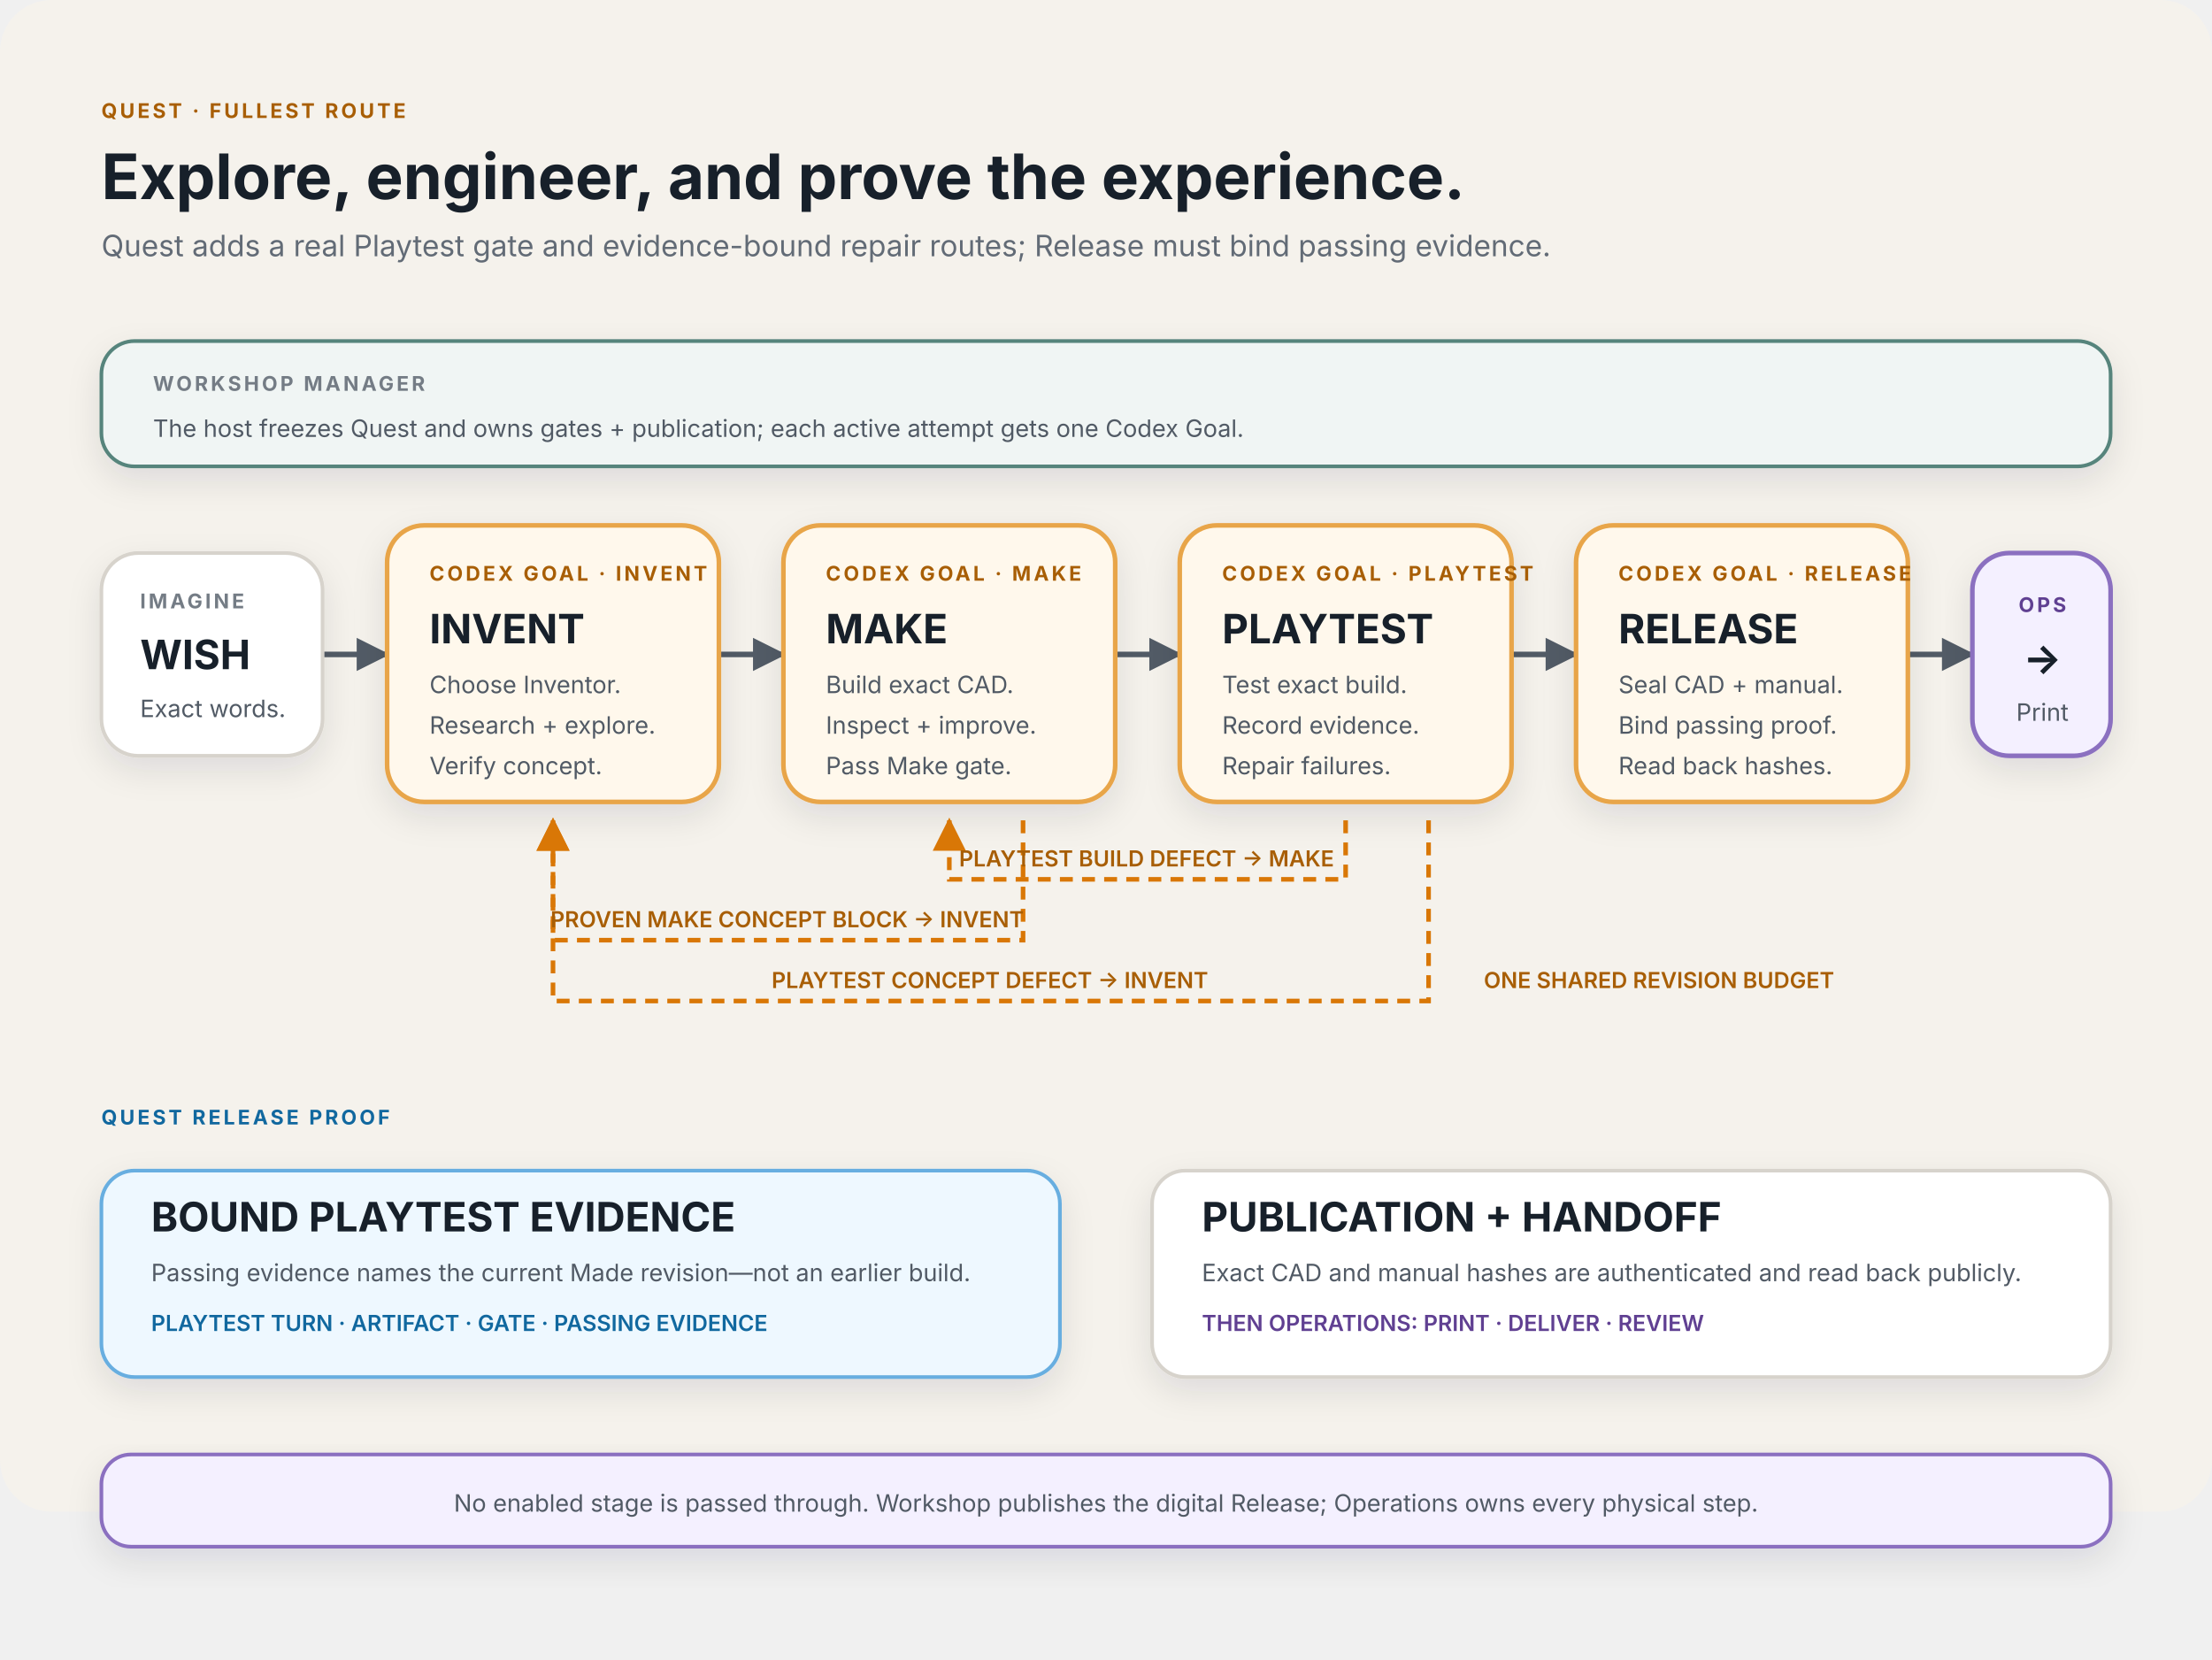
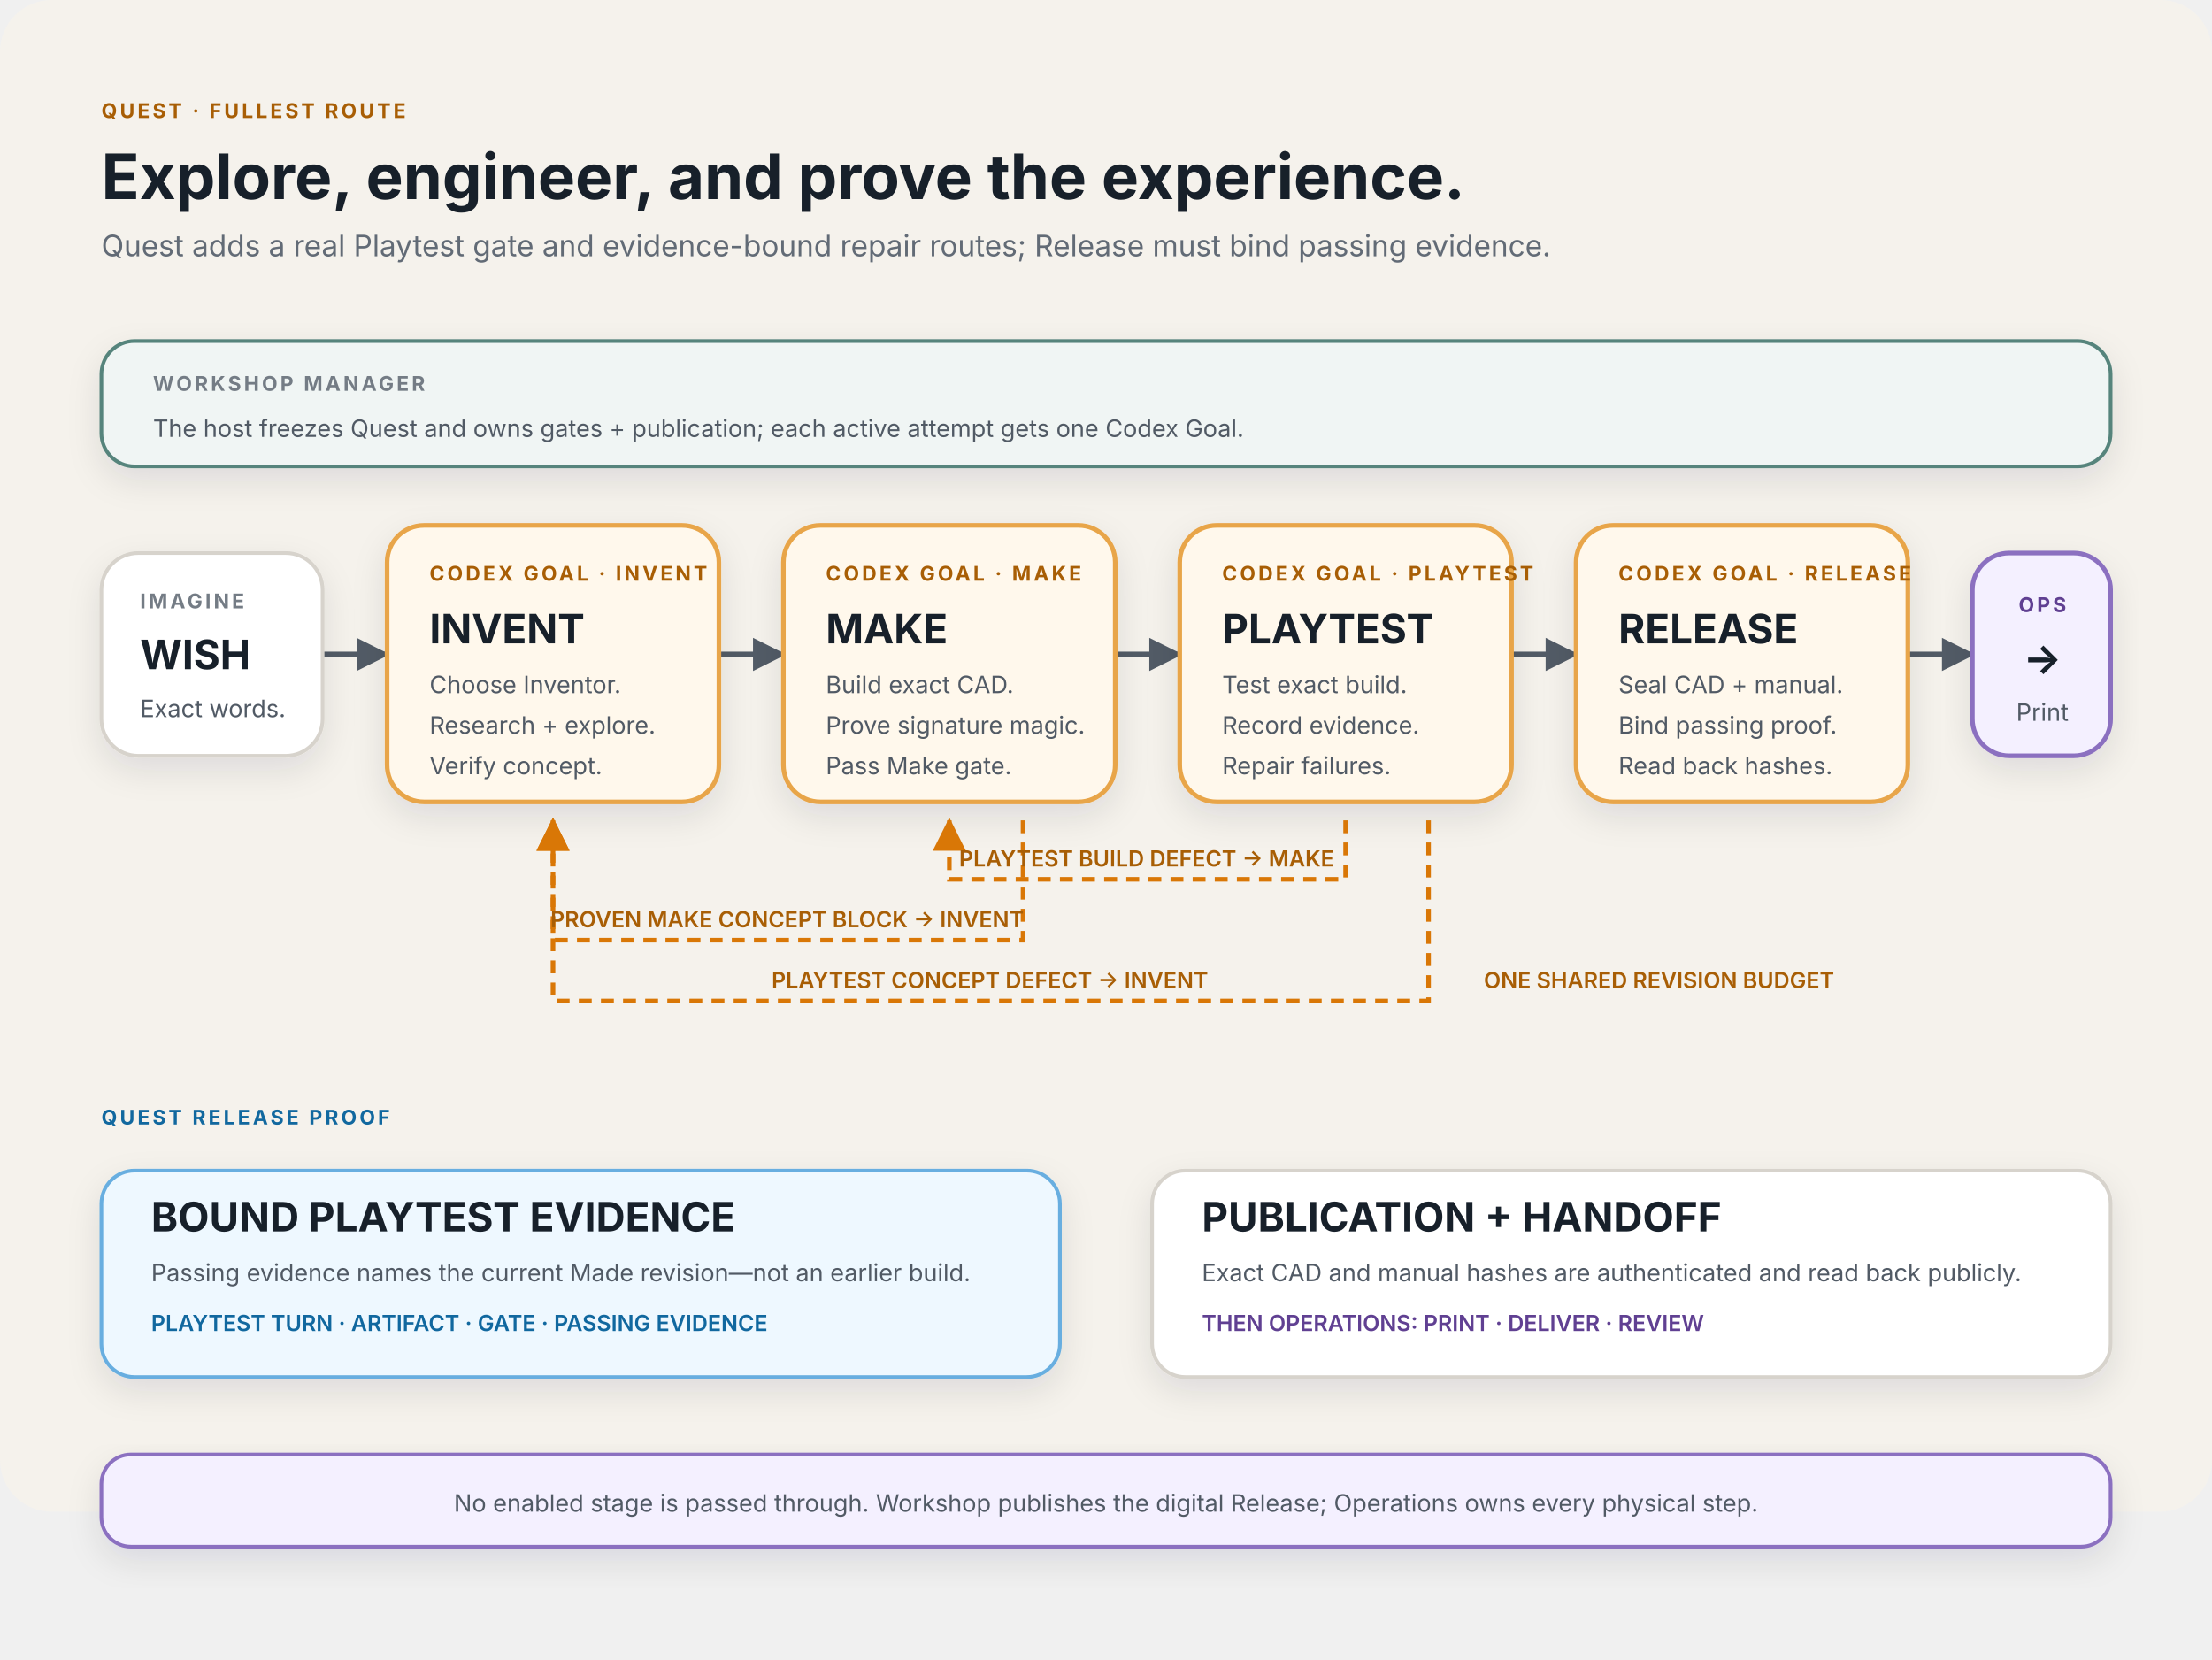
<svg xmlns="http://www.w3.org/2000/svg" viewBox="0 0 1200 900" role="img" aria-labelledby="title description">
  <defs>
    <filter id="shadow" x="-20%" y="-25%" width="140%" height="170%">
      <feDropShadow dx="0" dy="7" stdDeviation="9" flood-color="#17202a" flood-opacity="0.10" />
    </filter>
    <marker id="arrow" viewBox="0 0 12 12" markerWidth="18" markerHeight="18" refX="11" refY="6" orient="auto" markerUnits="userSpaceOnUse" overflow="visible">
      <polygon points="0,0 12,6 0,12" fill="#525b66" />
    </marker>
    <marker id="arrow-repair" viewBox="0 0 12 12" markerWidth="18" markerHeight="18" refX="11" refY="6" orient="auto" markerUnits="userSpaceOnUse" overflow="visible">
      <polygon points="0,0 12,6 0,12" fill="#d97706" />
    </marker>
    <style>
      .title { font: 700 34px -apple-system, BlinkMacSystemFont, "Segoe UI", sans-serif; fill: #17202a; }
      .subtitle { font: 400 16px -apple-system, BlinkMacSystemFont, "Segoe UI", sans-serif; fill: #626b76; }
      .eyebrow { font: 700 11px -apple-system, BlinkMacSystemFont, "Segoe UI", sans-serif; letter-spacing: 1.5px; fill: #747c85; }
      .heading { font: 700 22px -apple-system, BlinkMacSystemFont, "Segoe UI", sans-serif; fill: #17202a; }
      .body { font: 400 13px -apple-system, BlinkMacSystemFont, "Segoe UI", sans-serif; fill: #515a65; }
      .small { font: 600 12px -apple-system, BlinkMacSystemFont, "Segoe UI", sans-serif; fill: #626b76; }
      .route { fill: none; stroke: #525b66; stroke-width: 3; marker-end: url(#arrow); }
      .repair { fill: none; stroke: #d97706; stroke-width: 2.5; stroke-dasharray: 7 5; marker-end: url(#arrow-repair); }
      .node { fill: #ffffff; stroke: #d7d3cc; stroke-width: 2; }
      .manager { fill: #f0f5f4; stroke: #56847c; stroke-width: 2; }
      .active { fill: #fff8ec; stroke: #e8a548; stroke-width: 2.5; }
      .proof { fill: #eef8ff; stroke: #67aee0; stroke-width: 2; }
      .ops { fill: #f4f0ff; stroke: #8b6fc0; stroke-width: 2.5; }
      .orange { fill: #a85e05; }
      .blue { fill: #11689f; }
      .purple { fill: #604092; }
    </style>
  </defs>
  <rect width="1200" height="820" rx="28" fill="#f5f2ec" />
  <text x="55" y="64" class="eyebrow orange">QUEST · FULLEST ROUTE</text>
  <text x="55" y="108" class="title">Explore, engineer, and prove the experience.</text>
  <text x="55" y="139" class="subtitle">Quest adds a real Playtest gate and evidence-bound repair routes; Release must bind passing evidence.</text>
  <g filter="url(#shadow)">
    <rect x="55" y="185" width="1090" height="68" rx="18" class="manager" />
  </g>
  <text x="83" y="212" class="eyebrow" fill="#376b61">WORKSHOP MANAGER</text>
  <text x="83" y="237" class="body">The host freezes Quest and owns gates + publication; each active attempt gets one Codex Goal.</text>
  <path class="route" d="M 175 355 H 210" />
  <path class="route" d="M 390 355 H 425" />
  <path class="route" d="M 605 355 H 640" />
  <path class="route" d="M 820 355 H 855" />
  <path class="route" d="M 1035 355 H 1070" />
  <g filter="url(#shadow)">
    <rect x="55" y="300" width="120" height="110" rx="20" class="node" />
  </g>
  <text x="76" y="330" class="eyebrow">IMAGINE</text>
  <text x="76" y="363" class="heading">WISH</text>
  <text x="76" y="389" class="body">Exact words.</text>
  <g filter="url(#shadow)">
    <rect x="210" y="285" width="180" height="150" rx="20" class="active" />
  </g>
  <text x="233" y="315" class="eyebrow orange">CODEX GOAL · INVENT</text>
  <text x="233" y="349" class="heading">INVENT</text>
  <text x="233" y="376" class="body">Choose Inventor.</text>
  <text x="233" y="398" class="body">Research + explore.</text>
  <text x="233" y="420" class="body">Verify concept.</text>
  <g filter="url(#shadow)">
    <rect x="425" y="285" width="180" height="150" rx="20" class="active" />
  </g>
  <text x="448" y="315" class="eyebrow orange">CODEX GOAL · MAKE</text>
  <text x="448" y="349" class="heading">MAKE</text>
  <text x="448" y="376" class="body">Build exact CAD.</text>
-   <text x="448" y="398" class="body">Inspect + improve.</text>
+   <text x="448" y="398" class="body">Prove signature magic.</text>
  <text x="448" y="420" class="body">Pass Make gate.</text>
  <g filter="url(#shadow)">
    <rect x="640" y="285" width="180" height="150" rx="20" class="active" />
  </g>
  <text x="663" y="315" class="eyebrow orange">CODEX GOAL · PLAYTEST</text>
  <text x="663" y="349" class="heading">PLAYTEST</text>
  <text x="663" y="376" class="body">Test exact build.</text>
  <text x="663" y="398" class="body">Record evidence.</text>
  <text x="663" y="420" class="body">Repair failures.</text>
  <g filter="url(#shadow)">
    <rect x="855" y="285" width="180" height="150" rx="20" class="active" />
  </g>
  <text x="878" y="315" class="eyebrow orange">CODEX GOAL · RELEASE</text>
  <text x="878" y="349" class="heading">RELEASE</text>
  <text x="878" y="376" class="body">Seal CAD + manual.</text>
  <text x="878" y="398" class="body">Bind passing proof.</text>
  <text x="878" y="420" class="body">Read back hashes.</text>
  <g filter="url(#shadow)">
    <rect x="1070" y="300" width="75" height="110" rx="20" class="ops" />
  </g>
  <text x="1108" y="332" text-anchor="middle" class="eyebrow purple">OPS</text>
  <text x="1108" y="365" text-anchor="middle" class="heading">→</text>
  <text x="1108" y="391" text-anchor="middle" class="body">Print</text>
  <path class="repair" d="M 730 445 V 477 H 515 V 445" />
  <path class="repair" d="M 555 445 V 510 H 300 V 445" />
  <path class="repair" d="M 775 445 V 543 H 300 V 445" />
  <text x="622" y="470" text-anchor="middle" class="small orange">PLAYTEST BUILD DEFECT → MAKE</text>
  <text x="427" y="503" text-anchor="middle" class="small orange">PROVEN MAKE CONCEPT BLOCK → INVENT</text>
  <text x="537" y="536" text-anchor="middle" class="small orange">PLAYTEST CONCEPT DEFECT → INVENT</text>
  <text x="900" y="536" text-anchor="middle" class="small orange">ONE SHARED REVISION BUDGET</text>
  <text x="55" y="610" class="eyebrow blue">QUEST RELEASE PROOF</text>
  <g filter="url(#shadow)">
    <rect x="55" y="635" width="520" height="112" rx="18" class="proof" />
  </g>
  <text x="82" y="668" class="heading">BOUND PLAYTEST EVIDENCE</text>
  <text x="82" y="695" class="body">Passing evidence names the current Made revision—not an earlier build.</text>
  <text x="82" y="722" class="small blue">PLAYTEST TURN · ARTIFACT · GATE · PASSING EVIDENCE</text>
  <g filter="url(#shadow)">
    <rect x="625" y="635" width="520" height="112" rx="18" fill="#ffffff" stroke="#d7d3cc" stroke-width="2" />
  </g>
  <text x="652" y="668" class="heading">PUBLICATION + HANDOFF</text>
  <text x="652" y="695" class="body">Exact CAD and manual hashes are authenticated and read back publicly.</text>
  <text x="652" y="722" class="small purple">THEN OPERATIONS: PRINT · DELIVER · REVIEW</text>
  <g filter="url(#shadow)">
    <rect x="55" y="789" width="1090" height="50" rx="16" fill="#f4f0ff" stroke="#8b6fc0" stroke-width="2" />
  </g>
  <text x="600" y="820" text-anchor="middle" class="body">No enabled stage is passed through. Workshop publishes the digital Release; Operations owns every physical step.</text>
</svg>
